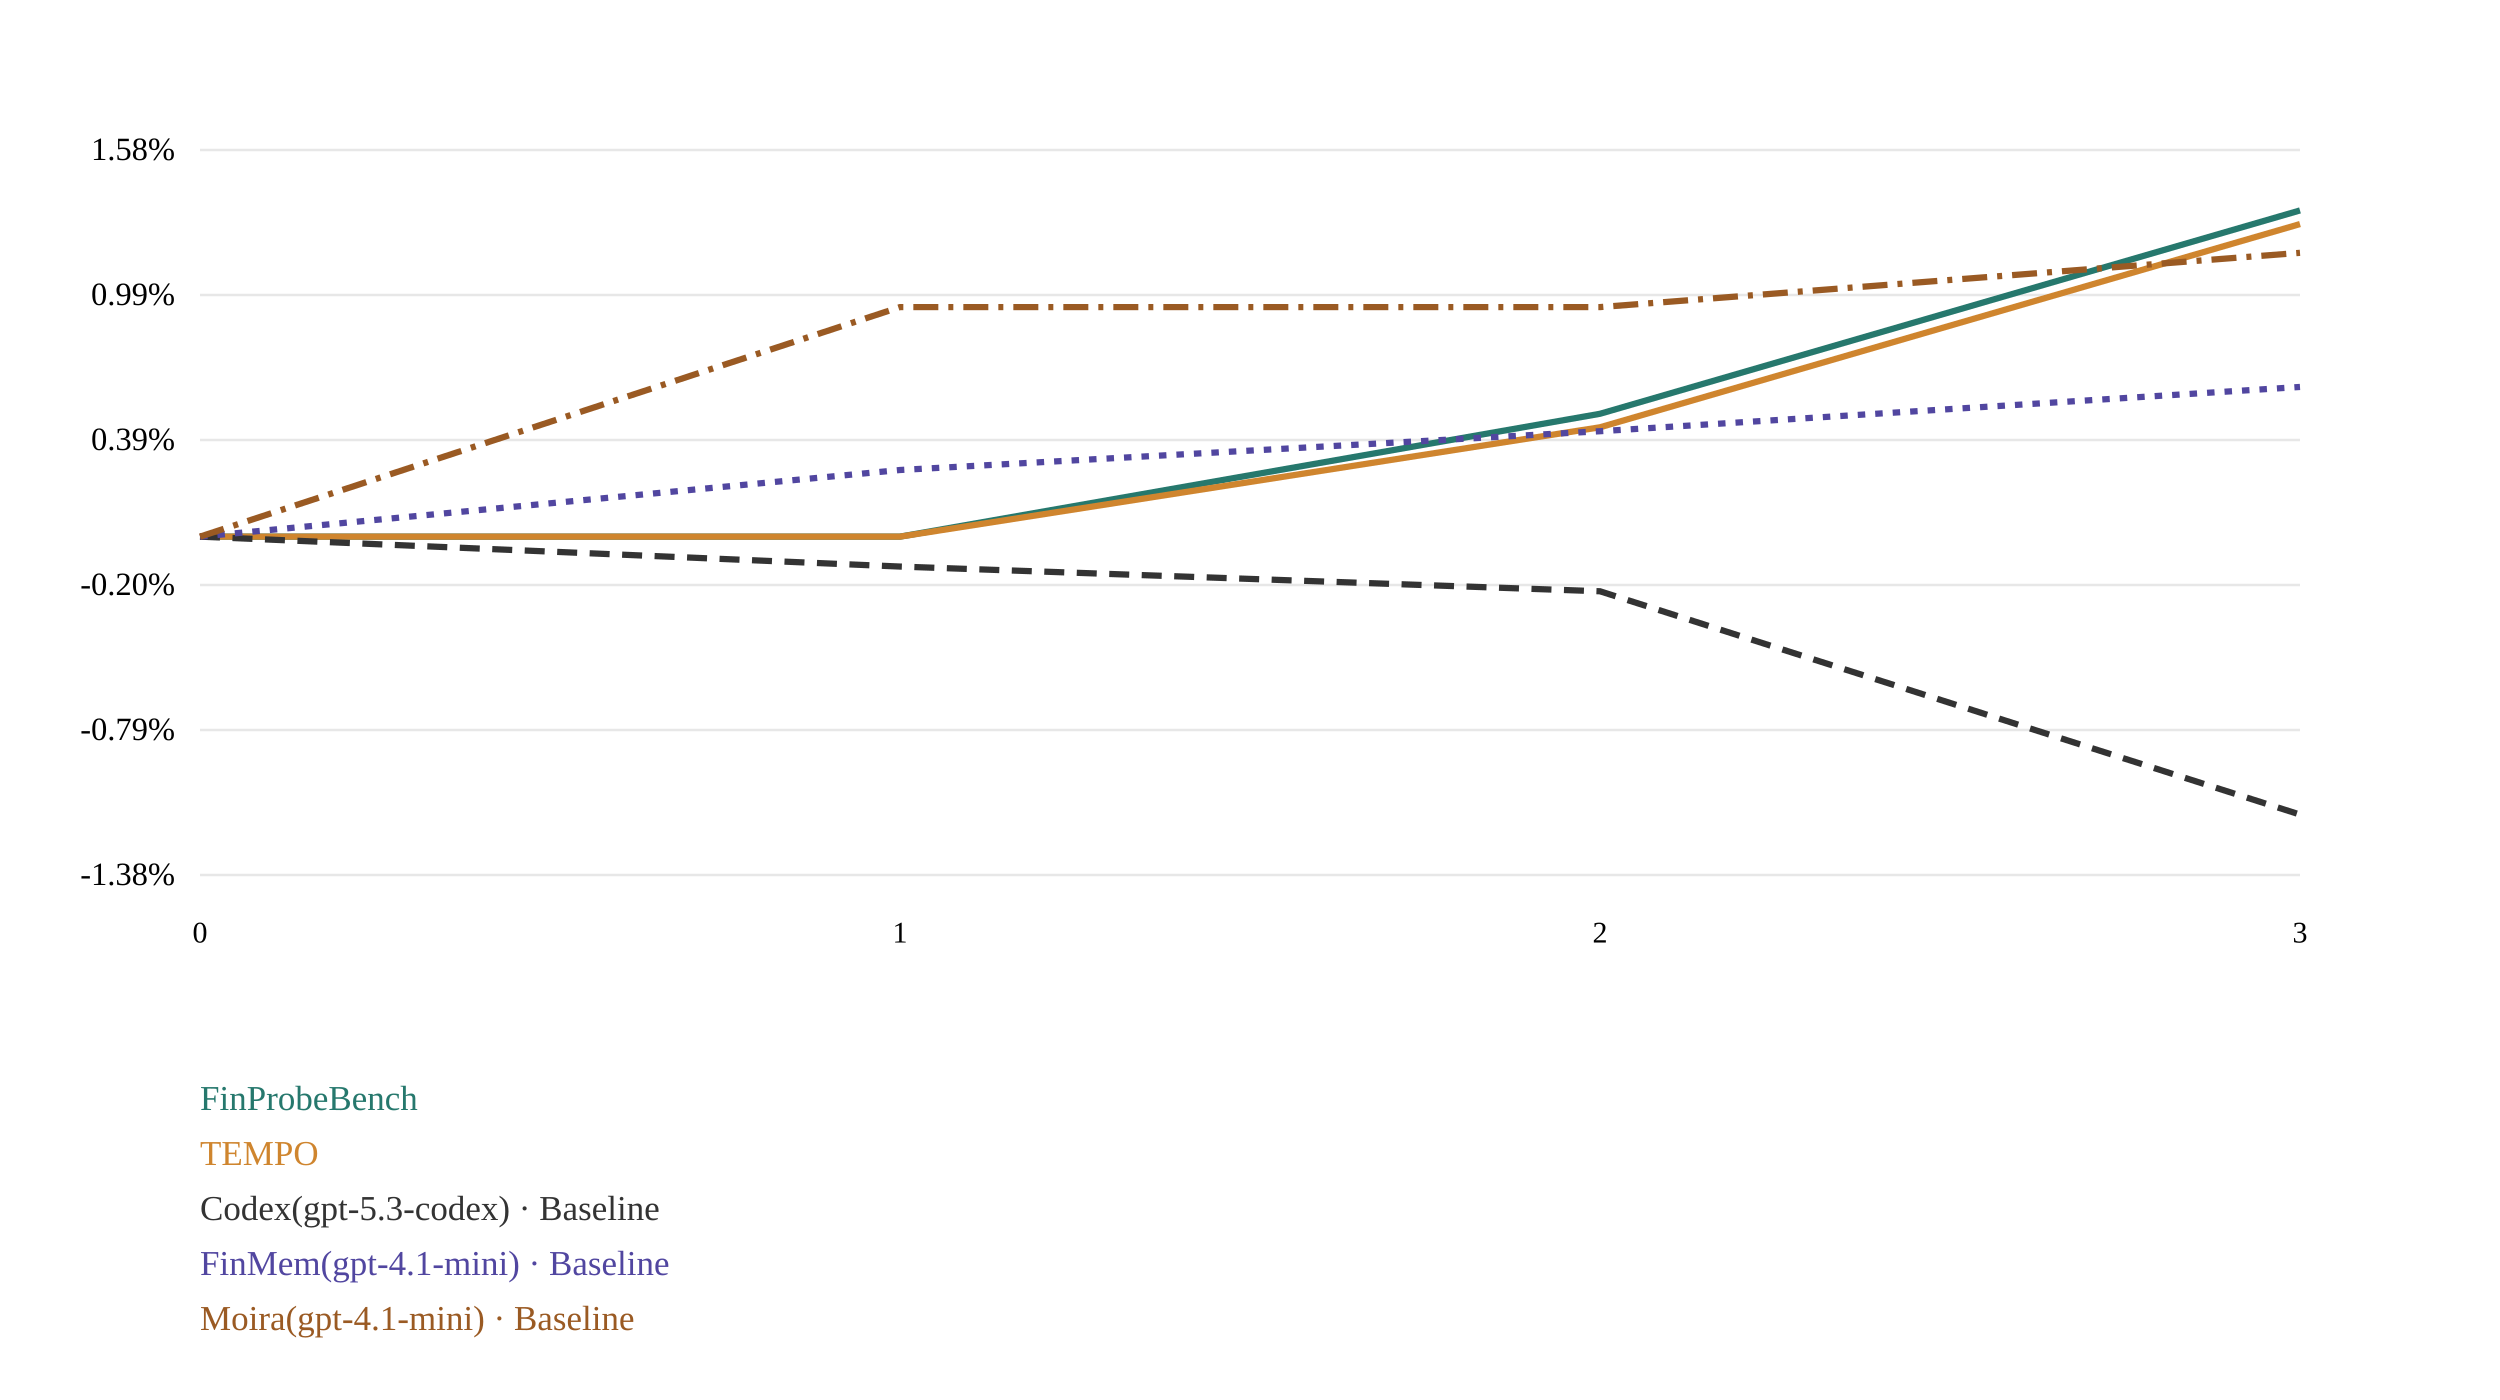
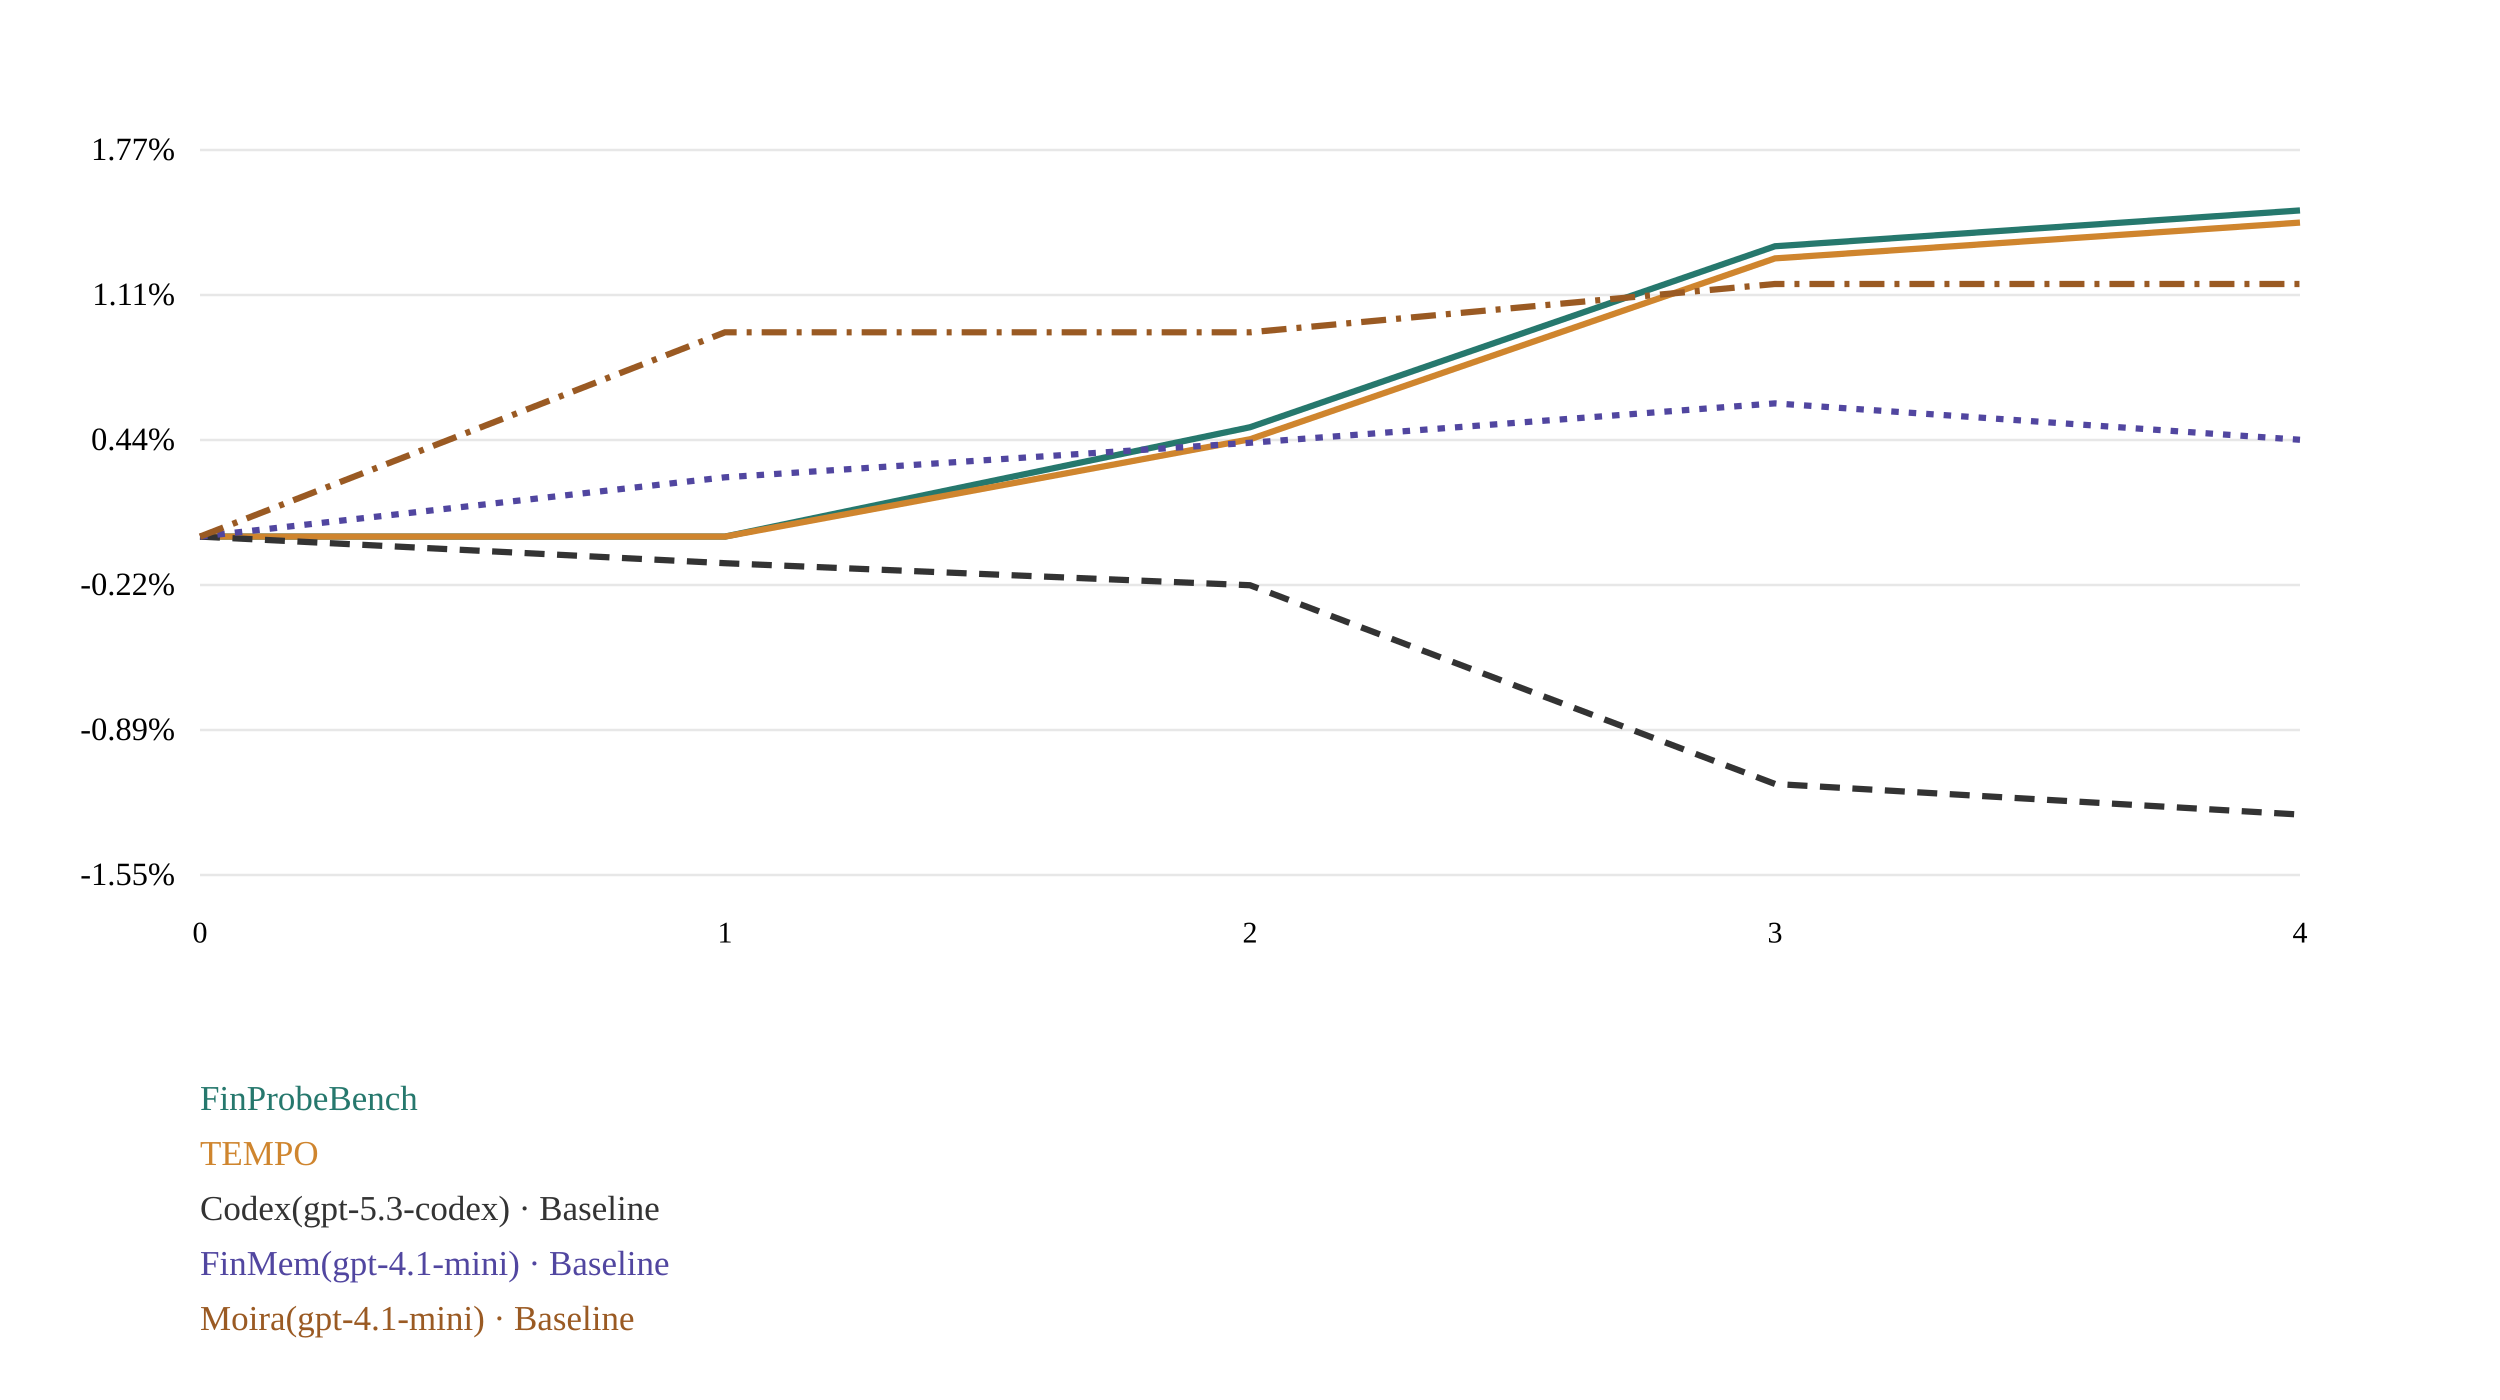
<svg xmlns="http://www.w3.org/2000/svg" viewBox="0 0 1000 560" role="img">
  <rect width="100%" height="100%" fill="white" />
  <path d="M80 350.0H920" stroke="#e7e7e7" />
-   <text x="70" y="354.0" text-anchor="end" font-size="13">-1.38%</text>
+   <text x="70" y="354.0" text-anchor="end" font-size="13">-1.55%</text>
  <path d="M80 292.0H920" stroke="#e7e7e7" />
-   <text x="70" y="296.0" text-anchor="end" font-size="13">-0.79%</text>
+   <text x="70" y="296.0" text-anchor="end" font-size="13">-0.89%</text>
  <path d="M80 234.0H920" stroke="#e7e7e7" />
-   <text x="70" y="238.0" text-anchor="end" font-size="13">-0.20%</text>
-   <path d="M80 176.0H920" stroke="#e7e7e7" />
-   <text x="70" y="180.0" text-anchor="end" font-size="13">0.39%</text>
+   <text x="70" y="238.0" text-anchor="end" font-size="13">-0.22%</text>
+   <path d="M80 176H920" stroke="#e7e7e7" />
+   <text x="70" y="180" text-anchor="end" font-size="13">0.44%</text>
  <path d="M80 118.0H920" stroke="#e7e7e7" />
-   <text x="70" y="122.0" text-anchor="end" font-size="13">0.99%</text>
+   <text x="70" y="122.0" text-anchor="end" font-size="13">1.11%</text>
  <path d="M80 60.0H920" stroke="#e7e7e7" />
-   <text x="70" y="64.0" text-anchor="end" font-size="13">1.58%</text>
+   <text x="70" y="64.0" text-anchor="end" font-size="13">1.77%</text>
  <text x="80.0" y="377" text-anchor="middle">0</text>
-   <text x="360.0" y="377" text-anchor="middle">1</text>
-   <text x="640.0" y="377" text-anchor="middle">2</text>
-   <text x="920.0" y="377" text-anchor="middle">3</text>
-   <polyline points="80.00,214.65 360.00,214.65 640.00,165.51 920.00,84.17" fill="none" stroke="#26786d" stroke-width="2.5" stroke-dasharray="none" />
+   <text x="290.0" y="377" text-anchor="middle">1</text>
+   <text x="500.0" y="377" text-anchor="middle">2</text>
+   <text x="710.0" y="377" text-anchor="middle">3</text>
+   <text x="920.0" y="377" text-anchor="middle">4</text>
+   <polyline points="80.00,214.63 290.00,214.63 500.00,170.89 710.00,98.50 920.00,84.17" fill="none" stroke="#26786d" stroke-width="2.5" stroke-dasharray="none" />
  <text x="80" y="444" font-size="14" fill="#26786d">FinProbeBench</text>
-   <polyline points="80.00,214.65 360.00,214.65 640.00,170.91 920.00,89.62" fill="none" stroke="#cf852e" stroke-width="2.5" stroke-dasharray="none" />
+   <polyline points="80.00,214.63 290.00,214.63 500.00,175.70 710.00,103.35 920.00,89.03" fill="none" stroke="#cf852e" stroke-width="2.5" stroke-dasharray="none" />
  <text x="80" y="466" font-size="14" fill="#cf852e">TEMPO</text>
-   <polyline points="80.00,214.65 360.00,226.62 640.00,236.51 920.00,325.83" fill="none" stroke="#333" stroke-width="2.5" stroke-dasharray="8 5" />
+   <polyline points="80.00,214.63 290.00,225.28 500.00,234.09 710.00,313.59 920.00,325.83" fill="none" stroke="#333" stroke-width="2.5" stroke-dasharray="8 5" />
  <text x="80" y="488" font-size="14" fill="#333">Codex(gpt-5.3-codex) · Baseline</text>
-   <polyline points="80.00,214.65 360.00,188.00 640.00,172.49 920.00,154.78" fill="none" stroke="#5146a0" stroke-width="2.5" stroke-dasharray="3 4" />
+   <polyline points="80.00,214.63 290.00,190.92 500.00,177.11 710.00,161.35 920.00,175.91" fill="none" stroke="#5146a0" stroke-width="2.5" stroke-dasharray="3 4" />
  <text x="80" y="510" font-size="14" fill="#5146a0">FinMem(gpt-4.1-mini) · Baseline</text>
-   <polyline points="80.00,214.65 360.00,122.84 640.00,122.84 920.00,101.13" fill="none" stroke="#9a5a23" stroke-width="2.5" stroke-dasharray="10 4 2 4" />
+   <polyline points="80.00,214.63 290.00,132.92 500.00,132.92 710.00,113.59 920.00,113.59" fill="none" stroke="#9a5a23" stroke-width="2.5" stroke-dasharray="10 4 2 4" />
  <text x="80" y="532" font-size="14" fill="#9a5a23">Moira(gpt-4.1-mini) · Baseline</text>
</svg>
